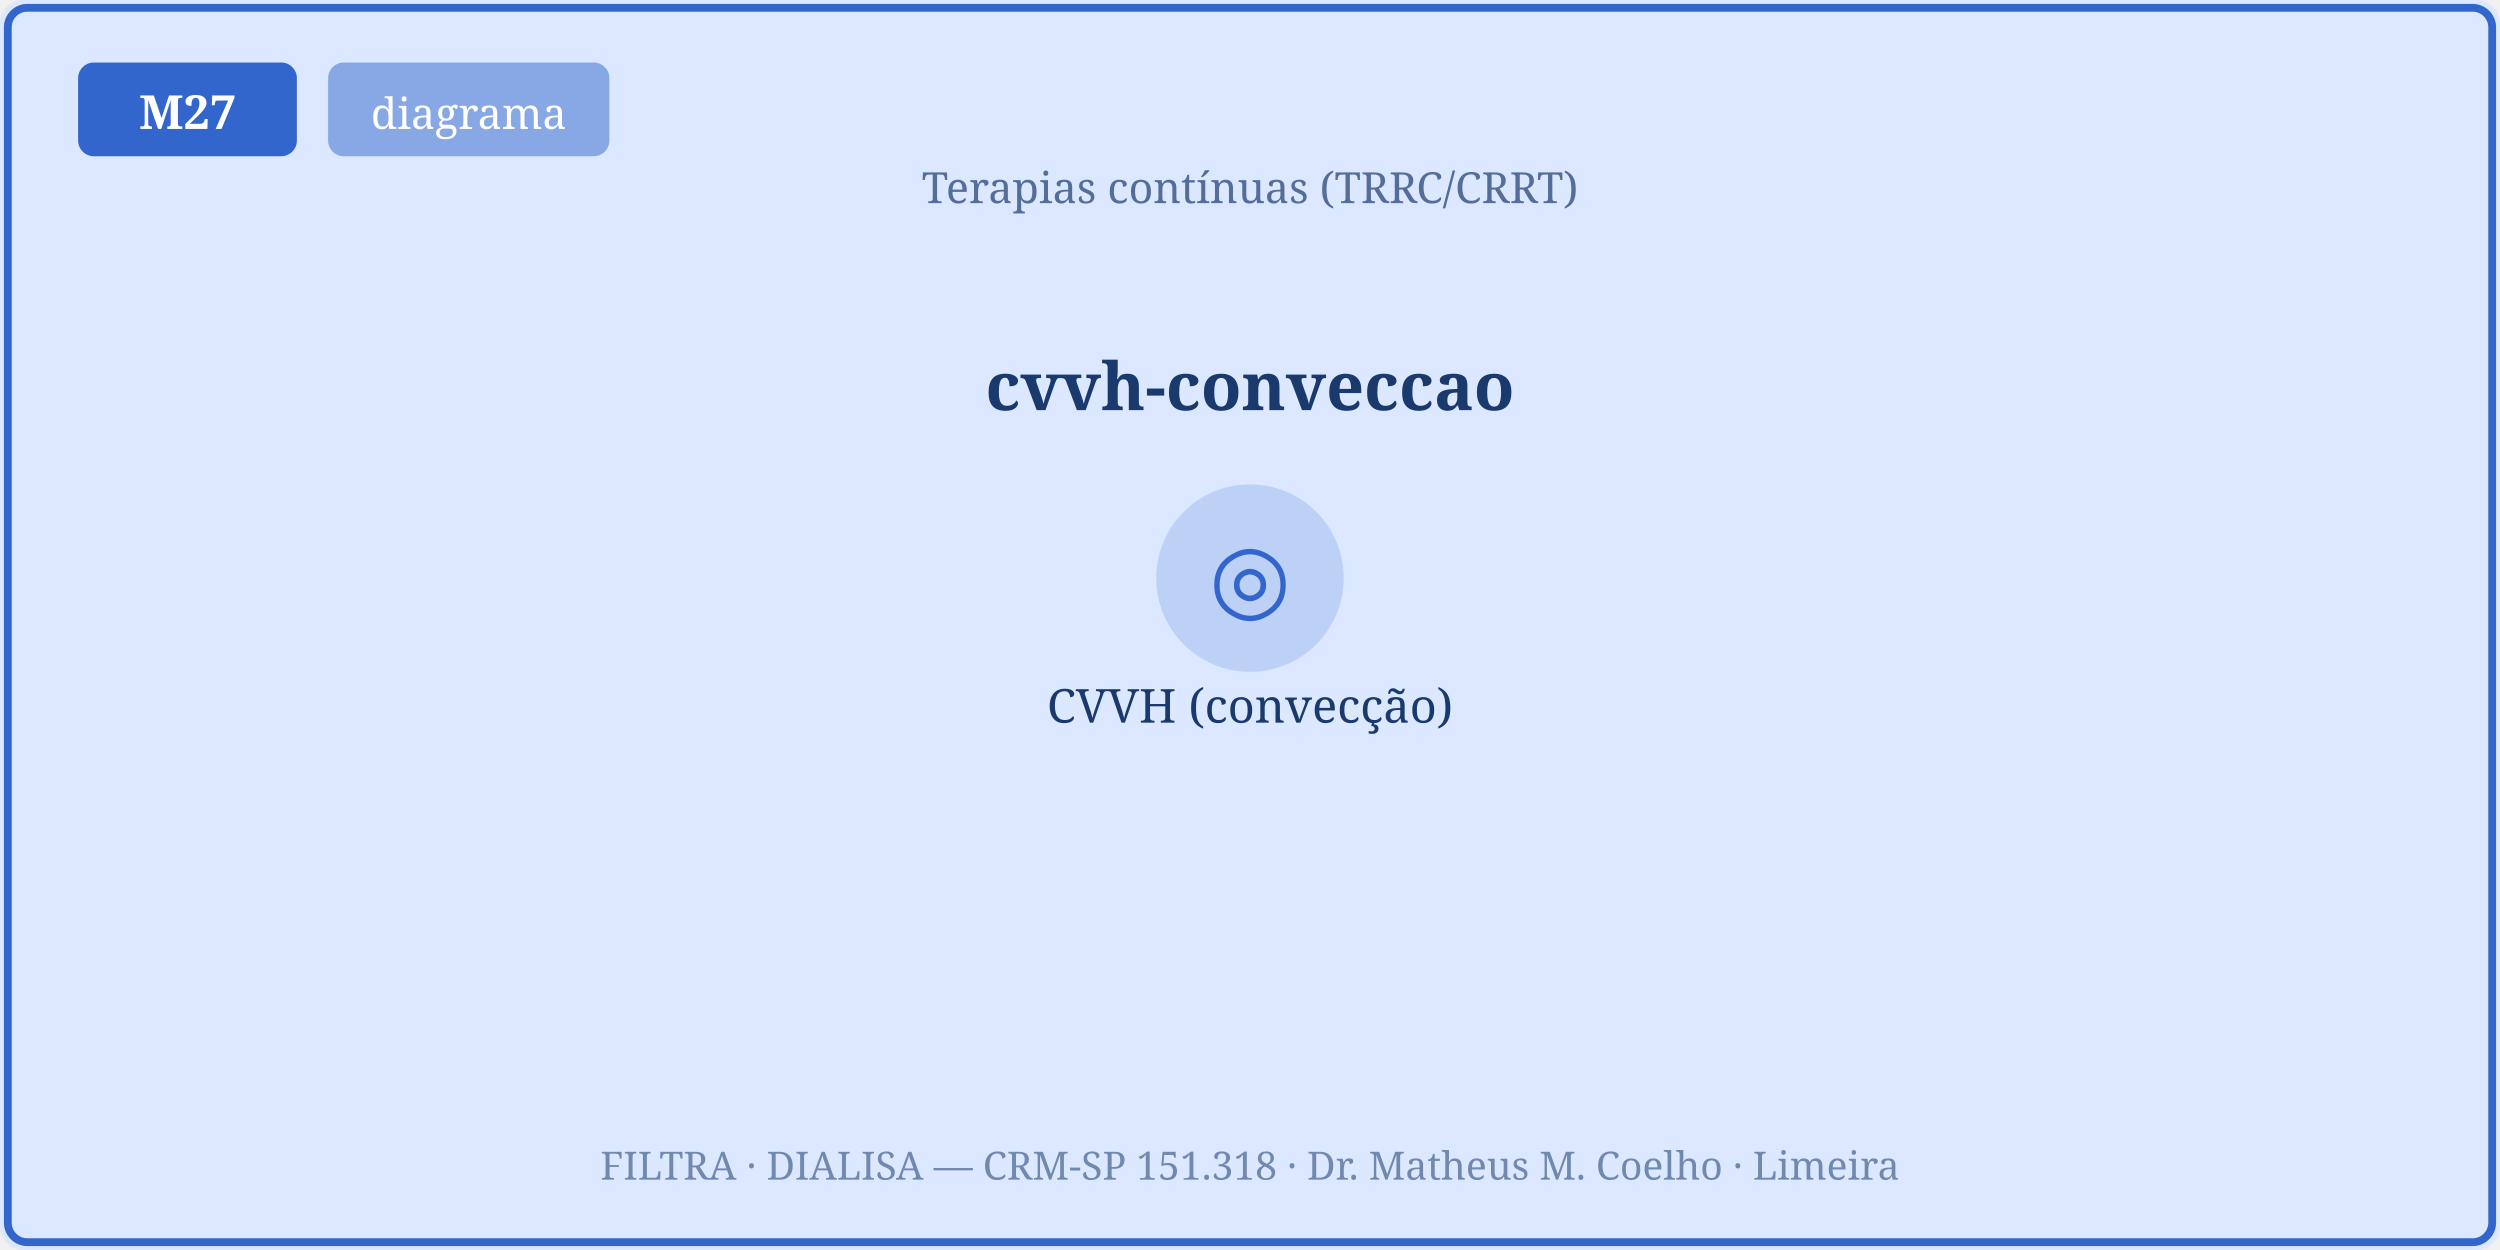
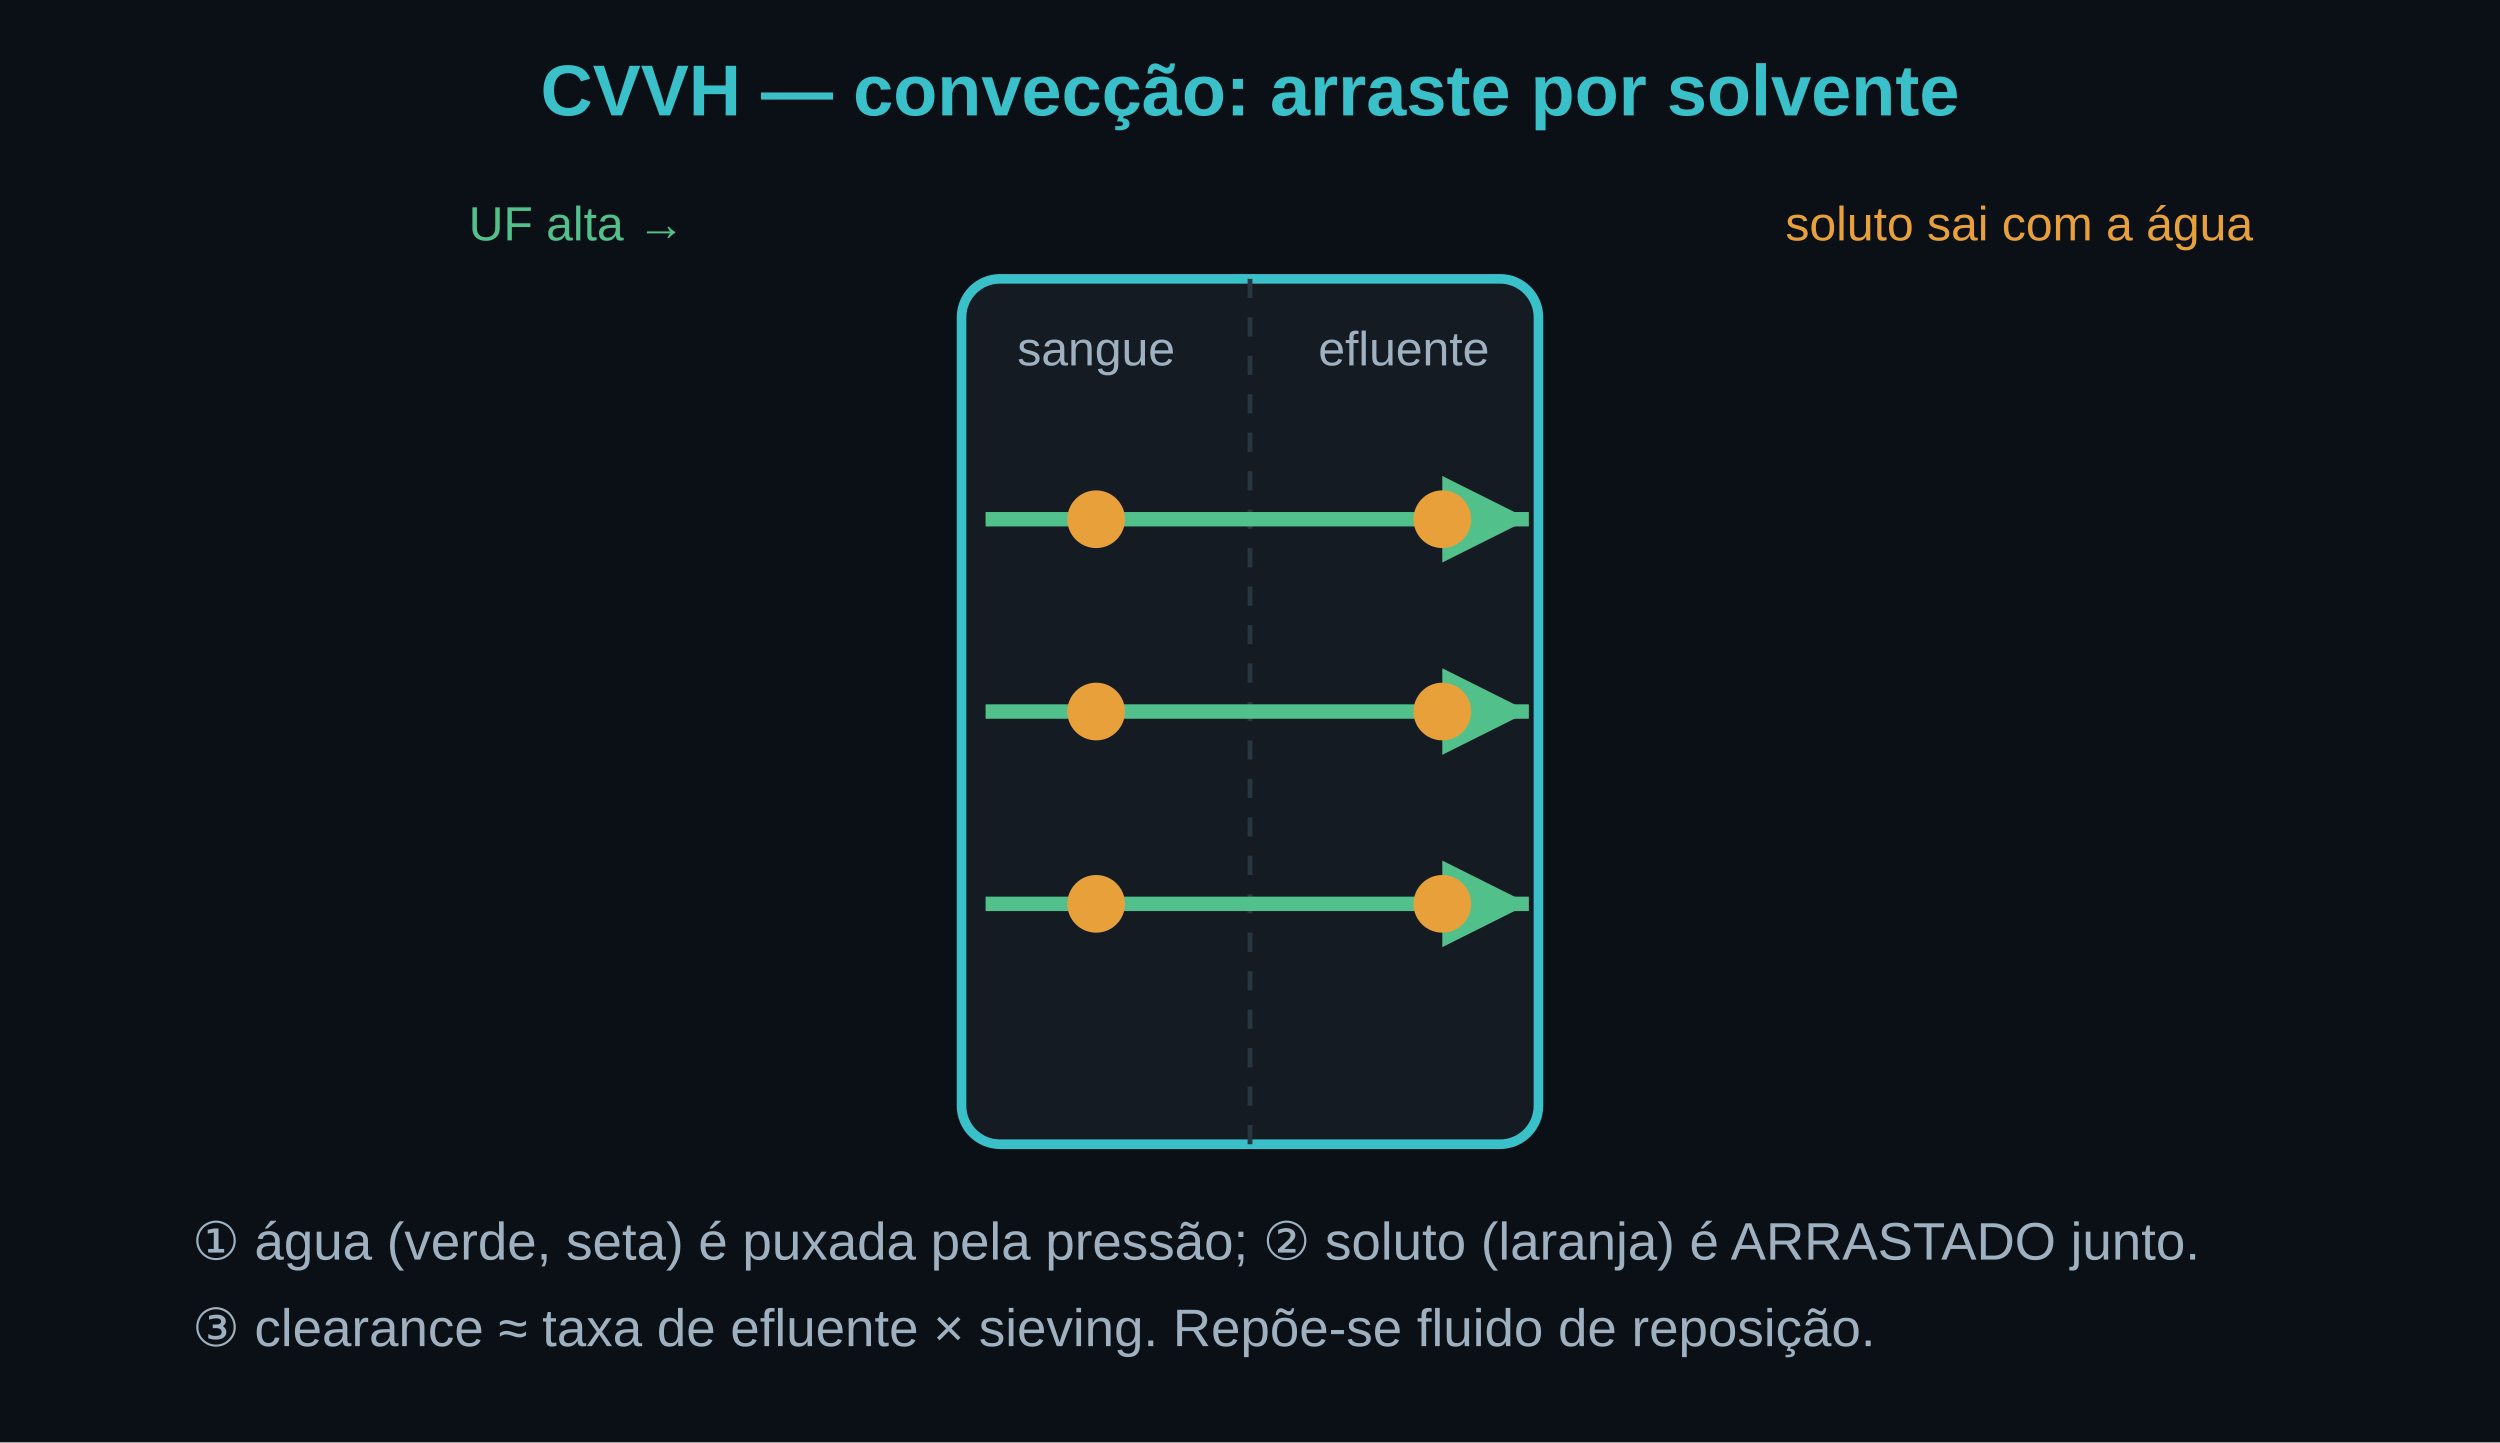
- <svg xmlns="http://www.w3.org/2000/svg" viewBox="0 0 640 320" font-family="Georgia,serif">
-   <rect width="640" height="320" fill="#dce8ff" rx="6" />
-   <rect x="2" y="2" width="636" height="316" rx="5" fill="none" stroke="#3366cc" stroke-width="2" />
-   <rect x="20" y="16" width="56" height="24" rx="4" fill="#3366cc" />
-   <text x="48" y="33" text-anchor="middle" font-size="12" font-weight="bold" fill="white">M27</text>
-   <rect x="84" y="16" width="72" height="24" rx="4" fill="#3366cc" opacity="0.5" />
-   <text x="120" y="33" text-anchor="middle" font-size="11" fill="white">diagrama</text>
-   <text x="320" y="52" text-anchor="middle" font-size="11" fill="#1a3a6e" opacity="0.7">Terapias contínuas (TRRC/CRRT)</text>
-   <text x="320" y="105" text-anchor="middle" font-size="17" font-weight="bold" fill="#1a3a6e">cvvh-conveccao</text>
-   <circle cx="320" cy="148" r="24" fill="#3366cc" opacity="0.18" />
-   <text x="320" y="156" text-anchor="middle" font-size="24" fill="#3366cc">◎</text>
-   <text x="320" y="185" text-anchor="middle" font-size="12" fill="#1a3a6e">CVVH (convecção)</text>
-   <text x="320" y="302" text-anchor="middle" font-size="10" fill="#1a3a6e" opacity="0.55">FILTRA · DIALISA — CRM-SP 151.318 · Dr. Matheus M. Coelho · Limeira</text>
+ <svg xmlns="http://www.w3.org/2000/svg" viewBox="0 0 520 300" font-family="system-ui,Segoe UI,Arial" role="img">
+   <rect width="520" height="300" fill="#0a1016" />
+   <text x="260" y="24" text-anchor="middle" font-size="15" font-weight="bold" fill="#39c0c8">CVVH — convecção: arraste por solvente</text>
+   <rect x="200" y="58" width="120" height="180" rx="8" fill="#141b22" stroke="#39c0c8" stroke-width="2" />
+   <line x1="260" y1="58" x2="260" y2="238" stroke="#283642" stroke-dasharray="4 4" />
+   <text x="228" y="76" text-anchor="middle" font-size="10" fill="#9fb1c0">sangue</text>
+   <text x="292" y="76" text-anchor="middle" font-size="10" fill="#9fb1c0">efluente</text>
+   <defs>
+     <marker id="a" markerWidth="9" markerHeight="9" refX="6" refY="3" orient="auto">
+       <path d="M0 0 L6 3 L0 6 Z" fill="#52c08a" />
+     </marker>
+   </defs>
+   <path d="M205 108 H318" stroke="#52c08a" stroke-width="3" marker-end="url(#a)" />
+   <path d="M205 148 H318" stroke="#52c08a" stroke-width="3" marker-end="url(#a)" />
+   <path d="M205 188 H318" stroke="#52c08a" stroke-width="3" marker-end="url(#a)" />
+   <circle cx="228" cy="108" r="6" fill="#e8a13a" />
+   <circle cx="228" cy="148" r="6" fill="#e8a13a" />
+   <circle cx="228" cy="188" r="6" fill="#e8a13a" />
+   <circle cx="300" cy="108" r="6" fill="#e8a13a" />
+   <circle cx="300" cy="148" r="6" fill="#e8a13a" />
+   <circle cx="300" cy="188" r="6" fill="#e8a13a" />
+   <text x="120" y="50" text-anchor="middle" font-size="10" fill="#52c08a">UF alta →</text>
+   <text x="420" y="50" text-anchor="middle" font-size="10" fill="#e8a13a">soluto sai com a água</text>
+   <text x="40" y="262" font-size="11" fill="#9fb1c0">① água (verde, seta) é puxada pela pressão; ② soluto (laranja) é ARRASTADO junto.</text>
+   <text x="40" y="280" font-size="11" fill="#9fb1c0">③ clearance ≈ taxa de efluente × sieving. Repõe-se fluido de reposição.</text>
</svg>
